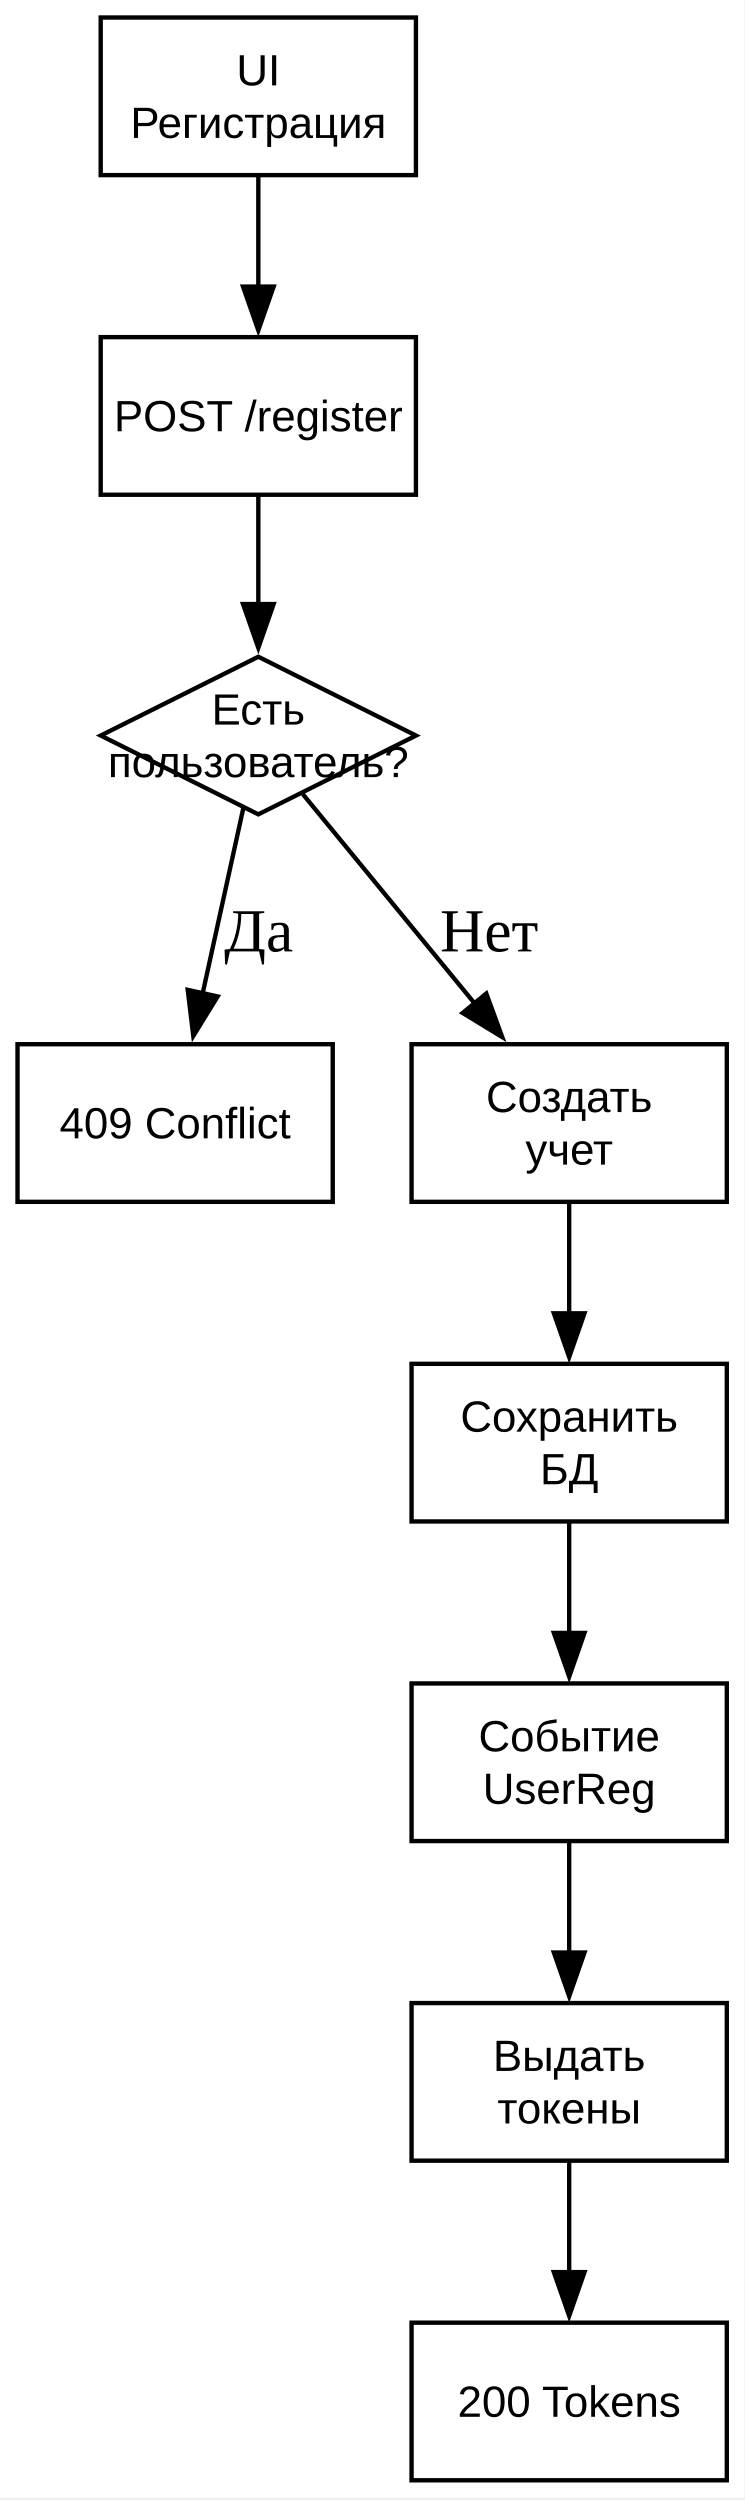
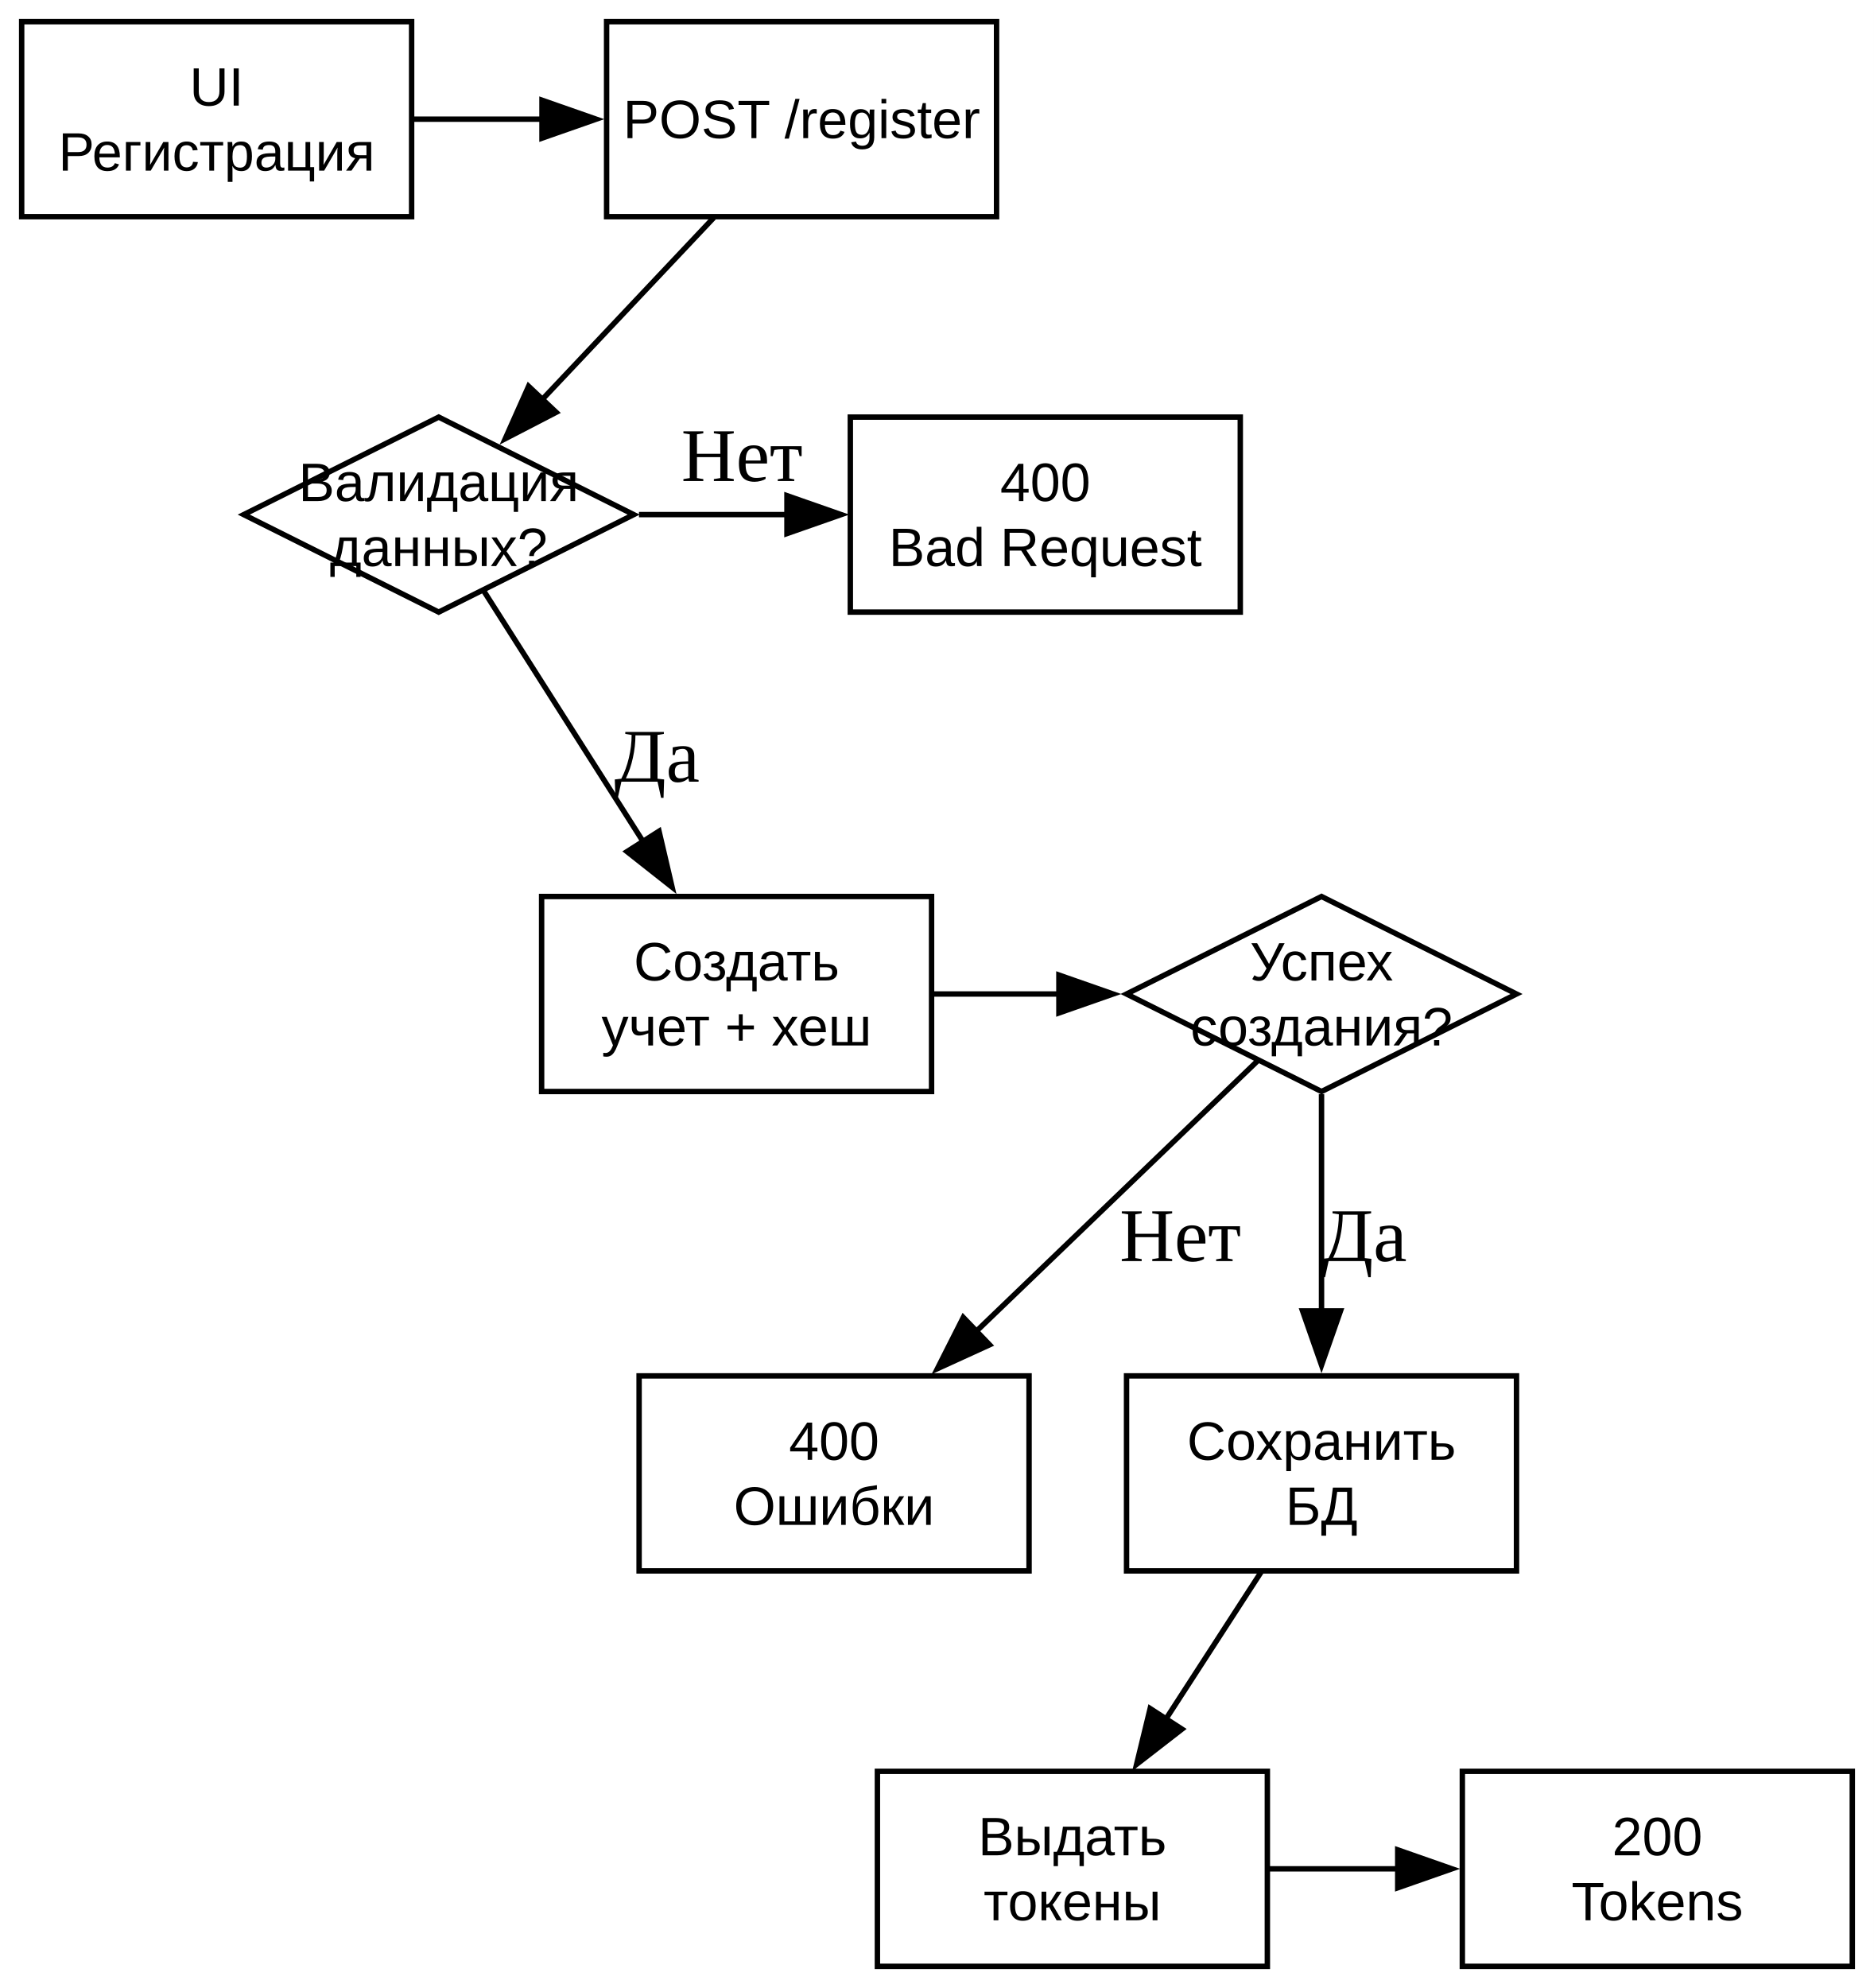
- <svg xmlns="http://www.w3.org/2000/svg" width="170pt" height="571pt" viewBox="0.00 0.00 170.00 571.00">
-   <g id="graph0" class="graph" transform="scale(1 1) rotate(0) translate(4 566.5)">
-     <polygon fill="white" stroke="none" points="-4,4 -4,-566.5 166,-566.5 166,4 -4,4" />
+ <svg xmlns="http://www.w3.org/2000/svg" width="346pt" height="367pt" viewBox="0.00 0.00 346.00 367.00">
+   <g id="graph0" class="graph" transform="scale(1 1) rotate(0) translate(4 363)">
+     <polygon fill="white" stroke="none" points="-4,4 -4,-363 342,-363 342,4 -4,4" />
    <g id="node1" class="node">
-       <polygon fill="none" stroke="black" points="91,-562.5 19,-562.5 19,-526.5 91,-526.5 91,-562.5" />
-       <text xml:space="preserve" text-anchor="middle" x="55" y="-547" font-family="GOST Type A,Arial" font-size="10.00">UI</text>
-       <text xml:space="preserve" text-anchor="middle" x="55" y="-535" font-family="GOST Type A,Arial" font-size="10.00">Регистрация</text>
+       <polygon fill="none" stroke="black" points="72,-359 0,-359 0,-323 72,-323 72,-359" />
+       <text xml:space="preserve" text-anchor="middle" x="36" y="-343.5" font-family="GOST Type A,Arial" font-size="10.00">UI</text>
+       <text xml:space="preserve" text-anchor="middle" x="36" y="-331.5" font-family="GOST Type A,Arial" font-size="10.00">Регистрация</text>
    </g>
    <g id="node2" class="node">
-       <polygon fill="none" stroke="black" points="91,-489.5 19,-489.5 19,-453.5 91,-453.5 91,-489.5" />
-       <text xml:space="preserve" text-anchor="middle" x="55" y="-468" font-family="GOST Type A,Arial" font-size="10.00">POST /register</text>
+       <polygon fill="none" stroke="black" points="180,-359 108,-359 108,-323 180,-323 180,-359" />
+       <text xml:space="preserve" text-anchor="middle" x="144" y="-337.5" font-family="GOST Type A,Arial" font-size="10.00">POST /register</text>
    </g>
    <g id="edge1" class="edge">
-       <path fill="none" stroke="black" d="M55,-526.31C55,-518.73 55,-509.6 55,-501.04" />
-       <polygon fill="black" stroke="black" points="58.5,-501.04 55,-491.04 51.5,-501.04 58.5,-501.04" />
+       <path fill="none" stroke="black" d="M72.28,-341C80.28,-341 88.28,-341 96.27,-341" />
+       <polygon fill="black" stroke="black" points="96.07,-344.5 106.07,-341 96.07,-337.5 96.07,-344.5" />
    </g>
    <g id="node3" class="node">
-       <polygon fill="none" stroke="black" points="55,-416.5 19,-398.5 55,-380.5 91,-398.5 55,-416.5" />
-       <text xml:space="preserve" text-anchor="middle" x="55" y="-401" font-family="GOST Type A,Arial" font-size="10.00">Есть</text>
-       <text xml:space="preserve" text-anchor="middle" x="55" y="-389" font-family="GOST Type A,Arial" font-size="10.00">пользователь?</text>
+       <polygon fill="none" stroke="black" points="77,-286 41,-268 77,-250 113,-268 77,-286" />
+       <text xml:space="preserve" text-anchor="middle" x="77" y="-270.5" font-family="GOST Type A,Arial" font-size="10.00">Валидация</text>
+       <text xml:space="preserve" text-anchor="middle" x="77" y="-258.5" font-family="GOST Type A,Arial" font-size="10.00">данных?</text>
    </g>
    <g id="edge2" class="edge">
-       <path fill="none" stroke="black" d="M55,-453.31C55,-445.84 55,-436.87 55,-428.42" />
-       <polygon fill="black" stroke="black" points="58.5,-428.54 55,-418.54 51.5,-428.54 58.5,-428.54" />
+       <path fill="none" stroke="black" d="M127.78,-322.81C118.22,-312.68 106.07,-299.81 96.06,-289.19" />
+       <polygon fill="black" stroke="black" points="98.69,-286.89 89.29,-282.02 93.6,-291.69 98.69,-286.89" />
    </g>
    <g id="node4" class="node">
-       <polygon fill="none" stroke="black" points="72,-328 0,-328 0,-292 72,-292 72,-328" />
-       <text xml:space="preserve" text-anchor="middle" x="36" y="-306.5" font-family="GOST Type A,Arial" font-size="10.00">409 Conflict</text>
+       <polygon fill="none" stroke="black" points="225,-286 153,-286 153,-250 225,-250 225,-286" />
+       <text xml:space="preserve" text-anchor="middle" x="189" y="-270.5" font-family="GOST Type A,Arial" font-size="10.00">400</text>
+       <text xml:space="preserve" text-anchor="middle" x="189" y="-258.5" font-family="GOST Type A,Arial" font-size="10.00">Bad Request</text>
    </g>
    <g id="edge3" class="edge">
-       <path fill="none" stroke="black" d="M51.6,-382.04C49.02,-370.27 45.39,-353.74 42.28,-339.58" />
-       <polygon fill="black" stroke="black" points="45.71,-338.91 40.15,-329.89 38.88,-340.41 45.71,-338.91" />
-       <text xml:space="preserve" text-anchor="middle" x="55.08" y="-349.2" font-family="Times New Roman,serif" font-size="14.00">Да</text>
+       <path fill="none" stroke="black" d="M113.98,-268C122.76,-268 132.25,-268 141.43,-268" />
+       <polygon fill="black" stroke="black" points="141.3,-271.5 151.3,-268 141.3,-264.5 141.3,-271.5" />
+       <text xml:space="preserve" text-anchor="middle" x="133" y="-274.2" font-family="Times New Roman,serif" font-size="14.00">Нет</text>
    </g>
    <g id="node5" class="node">
-       <polygon fill="none" stroke="black" points="162,-328 90,-328 90,-292 162,-292 162,-328" />
-       <text xml:space="preserve" text-anchor="middle" x="126" y="-312.5" font-family="GOST Type A,Arial" font-size="10.00">Создать</text>
-       <text xml:space="preserve" text-anchor="middle" x="126" y="-300.5" font-family="GOST Type A,Arial" font-size="10.00">учет</text>
+       <polygon fill="none" stroke="black" points="168,-197.5 96,-197.5 96,-161.5 168,-161.5 168,-197.5" />
+       <text xml:space="preserve" text-anchor="middle" x="132" y="-182" font-family="GOST Type A,Arial" font-size="10.00">Создать</text>
+       <text xml:space="preserve" text-anchor="middle" x="132" y="-170" font-family="GOST Type A,Arial" font-size="10.00">учет + хеш</text>
    </g>
    <g id="edge4" class="edge">
-       <path fill="none" stroke="black" d="M65.17,-385.11C75.37,-372.69 91.37,-353.19 104.41,-337.31" />
-       <polygon fill="black" stroke="black" points="107.07,-339.58 110.71,-329.63 101.66,-335.14 107.07,-339.58" />
-       <text xml:space="preserve" text-anchor="middle" x="107.73" y="-349.2" font-family="Times New Roman,serif" font-size="14.00">Нет</text>
+       <path fill="none" stroke="black" d="M85.35,-253.86C93.14,-241.61 105,-222.96 114.81,-207.53" />
+       <polygon fill="black" stroke="black" points="117.68,-209.55 120.09,-199.23 111.77,-205.79 117.68,-209.55" />
+       <text xml:space="preserve" text-anchor="middle" x="117.3" y="-218.7" font-family="Times New Roman,serif" font-size="14.00">Да</text>
    </g>
    <g id="node6" class="node">
-       <polygon fill="none" stroke="black" points="162,-255 90,-255 90,-219 162,-219 162,-255" />
-       <text xml:space="preserve" text-anchor="middle" x="126" y="-239.5" font-family="GOST Type A,Arial" font-size="10.00">Сохранить</text>
-       <text xml:space="preserve" text-anchor="middle" x="126" y="-227.5" font-family="GOST Type A,Arial" font-size="10.00">БД</text>
+       <polygon fill="none" stroke="black" points="240,-197.5 204,-179.5 240,-161.5 276,-179.5 240,-197.5" />
+       <text xml:space="preserve" text-anchor="middle" x="240" y="-182" font-family="GOST Type A,Arial" font-size="10.00">Успех</text>
+       <text xml:space="preserve" text-anchor="middle" x="240" y="-170" font-family="GOST Type A,Arial" font-size="10.00">создания?</text>
    </g>
    <g id="edge5" class="edge">
-       <path fill="none" stroke="black" d="M126,-291.81C126,-284.23 126,-275.1 126,-266.54" />
-       <polygon fill="black" stroke="black" points="129.5,-266.54 126,-256.54 122.5,-266.54 129.5,-266.54" />
+       <path fill="none" stroke="black" d="M168.28,-179.5C176.06,-179.5 183.84,-179.5 191.62,-179.5" />
+       <polygon fill="black" stroke="black" points="191.51,-183 201.51,-179.5 191.51,-176 191.51,-183" />
    </g>
    <g id="node7" class="node">
-       <polygon fill="none" stroke="black" points="162,-182 90,-182 90,-146 162,-146 162,-182" />
-       <text xml:space="preserve" text-anchor="middle" x="126" y="-166.5" font-family="GOST Type A,Arial" font-size="10.00">Событие</text>
-       <text xml:space="preserve" text-anchor="middle" x="126" y="-154.5" font-family="GOST Type A,Arial" font-size="10.00">UserReg</text>
+       <polygon fill="none" stroke="black" points="186,-109 114,-109 114,-73 186,-73 186,-109" />
+       <text xml:space="preserve" text-anchor="middle" x="150" y="-93.5" font-family="GOST Type A,Arial" font-size="10.00">400</text>
+       <text xml:space="preserve" text-anchor="middle" x="150" y="-81.5" font-family="GOST Type A,Arial" font-size="10.00">Ошибки</text>
    </g>
    <g id="edge6" class="edge">
-       <path fill="none" stroke="black" d="M126,-218.81C126,-211.23 126,-202.1 126,-193.54" />
-       <polygon fill="black" stroke="black" points="129.5,-193.54 126,-183.54 122.5,-193.54 129.5,-193.54" />
+       <path fill="none" stroke="black" d="M228.23,-167.19C215.05,-154.52 193.26,-133.58 176.03,-117.01" />
+       <polygon fill="black" stroke="black" points="178.71,-114.74 169.08,-110.34 173.86,-119.79 178.71,-114.74" />
+       <text xml:space="preserve" text-anchor="middle" x="213.94" y="-130.2" font-family="Times New Roman,serif" font-size="14.00">Нет</text>
    </g>
    <g id="node8" class="node">
-       <polygon fill="none" stroke="black" points="162,-109 90,-109 90,-73 162,-73 162,-109" />
-       <text xml:space="preserve" text-anchor="middle" x="126" y="-93.5" font-family="GOST Type A,Arial" font-size="10.00">Выдать</text>
-       <text xml:space="preserve" text-anchor="middle" x="126" y="-81.5" font-family="GOST Type A,Arial" font-size="10.00">токены</text>
+       <polygon fill="none" stroke="black" points="276,-109 204,-109 204,-73 276,-73 276,-109" />
+       <text xml:space="preserve" text-anchor="middle" x="240" y="-93.5" font-family="GOST Type A,Arial" font-size="10.00">Сохранить</text>
+       <text xml:space="preserve" text-anchor="middle" x="240" y="-81.5" font-family="GOST Type A,Arial" font-size="10.00">БД</text>
    </g>
    <g id="edge7" class="edge">
-       <path fill="none" stroke="black" d="M126,-145.81C126,-138.23 126,-129.1 126,-120.54" />
-       <polygon fill="black" stroke="black" points="129.5,-120.54 126,-110.54 122.5,-120.54 129.5,-120.54" />
+       <path fill="none" stroke="black" d="M240,-161C240,-149.51 240,-134.2 240,-120.93" />
+       <polygon fill="black" stroke="black" points="243.5,-120.99 240,-110.99 236.5,-120.99 243.5,-120.99" />
+       <text xml:space="preserve" text-anchor="middle" x="247.88" y="-130.2" font-family="Times New Roman,serif" font-size="14.00">Да</text>
    </g>
    <g id="node9" class="node">
-       <polygon fill="none" stroke="black" points="162,-36 90,-36 90,0 162,0 162,-36" />
-       <text xml:space="preserve" text-anchor="middle" x="126" y="-14.5" font-family="GOST Type A,Arial" font-size="10.00">200 Tokens</text>
+       <polygon fill="none" stroke="black" points="230,-36 158,-36 158,0 230,0 230,-36" />
+       <text xml:space="preserve" text-anchor="middle" x="194" y="-20.5" font-family="GOST Type A,Arial" font-size="10.00">Выдать</text>
+       <text xml:space="preserve" text-anchor="middle" x="194" y="-8.5" font-family="GOST Type A,Arial" font-size="10.00">токены</text>
    </g>
    <g id="edge8" class="edge">
-       <path fill="none" stroke="black" d="M126,-72.81C126,-65.23 126,-56.1 126,-47.54" />
-       <polygon fill="black" stroke="black" points="129.5,-47.54 126,-37.54 122.5,-47.54 129.5,-47.54" />
+       <path fill="none" stroke="black" d="M228.86,-72.81C223.55,-64.62 217.08,-54.62 211.16,-45.48" />
+       <polygon fill="black" stroke="black" points="214.23,-43.79 205.86,-37.3 208.36,-47.59 214.23,-43.79" />
+     </g>
+     <g id="node10" class="node">
+       <polygon fill="none" stroke="black" points="338,-36 266,-36 266,0 338,0 338,-36" />
+       <text xml:space="preserve" text-anchor="middle" x="302" y="-20.5" font-family="GOST Type A,Arial" font-size="10.00">200</text>
+       <text xml:space="preserve" text-anchor="middle" x="302" y="-8.5" font-family="GOST Type A,Arial" font-size="10.00">Tokens</text>
+     </g>
+     <g id="edge9" class="edge">
+       <path fill="none" stroke="black" d="M230.28,-18C238.28,-18 246.28,-18 254.27,-18" />
+       <polygon fill="black" stroke="black" points="254.07,-21.5 264.07,-18 254.07,-14.5 254.07,-21.5" />
    </g>
  </g>
</svg>
